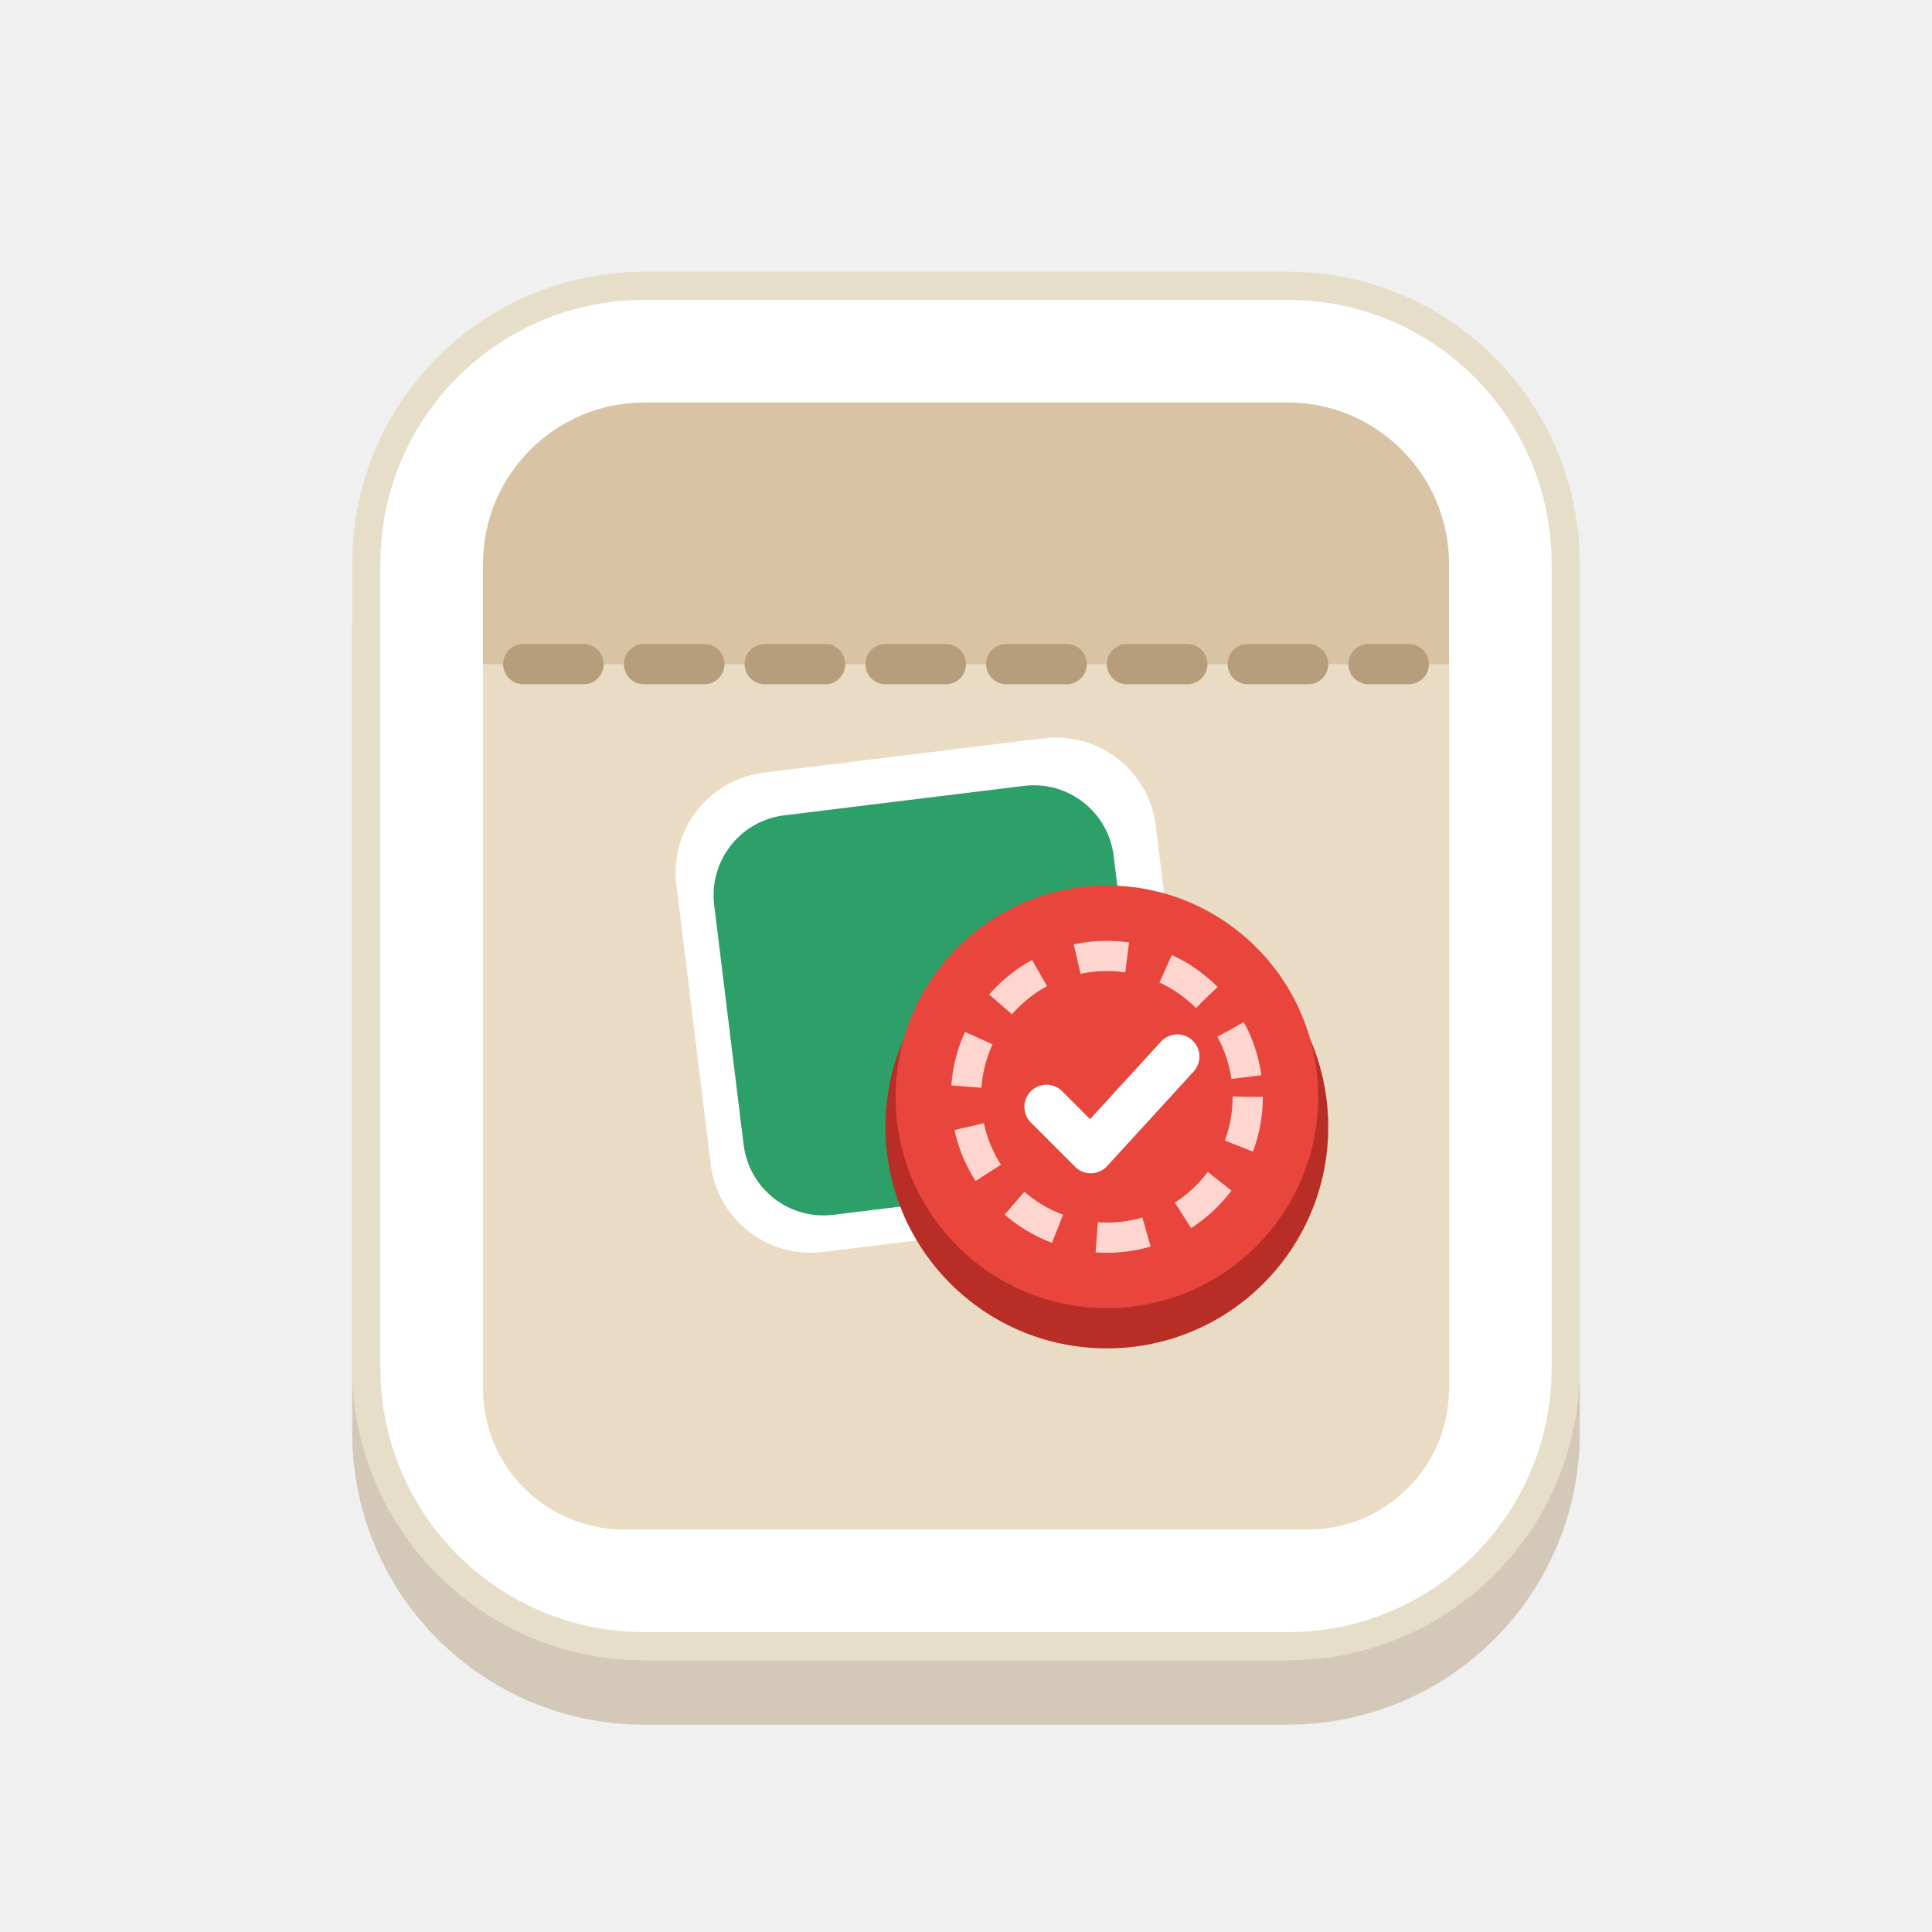
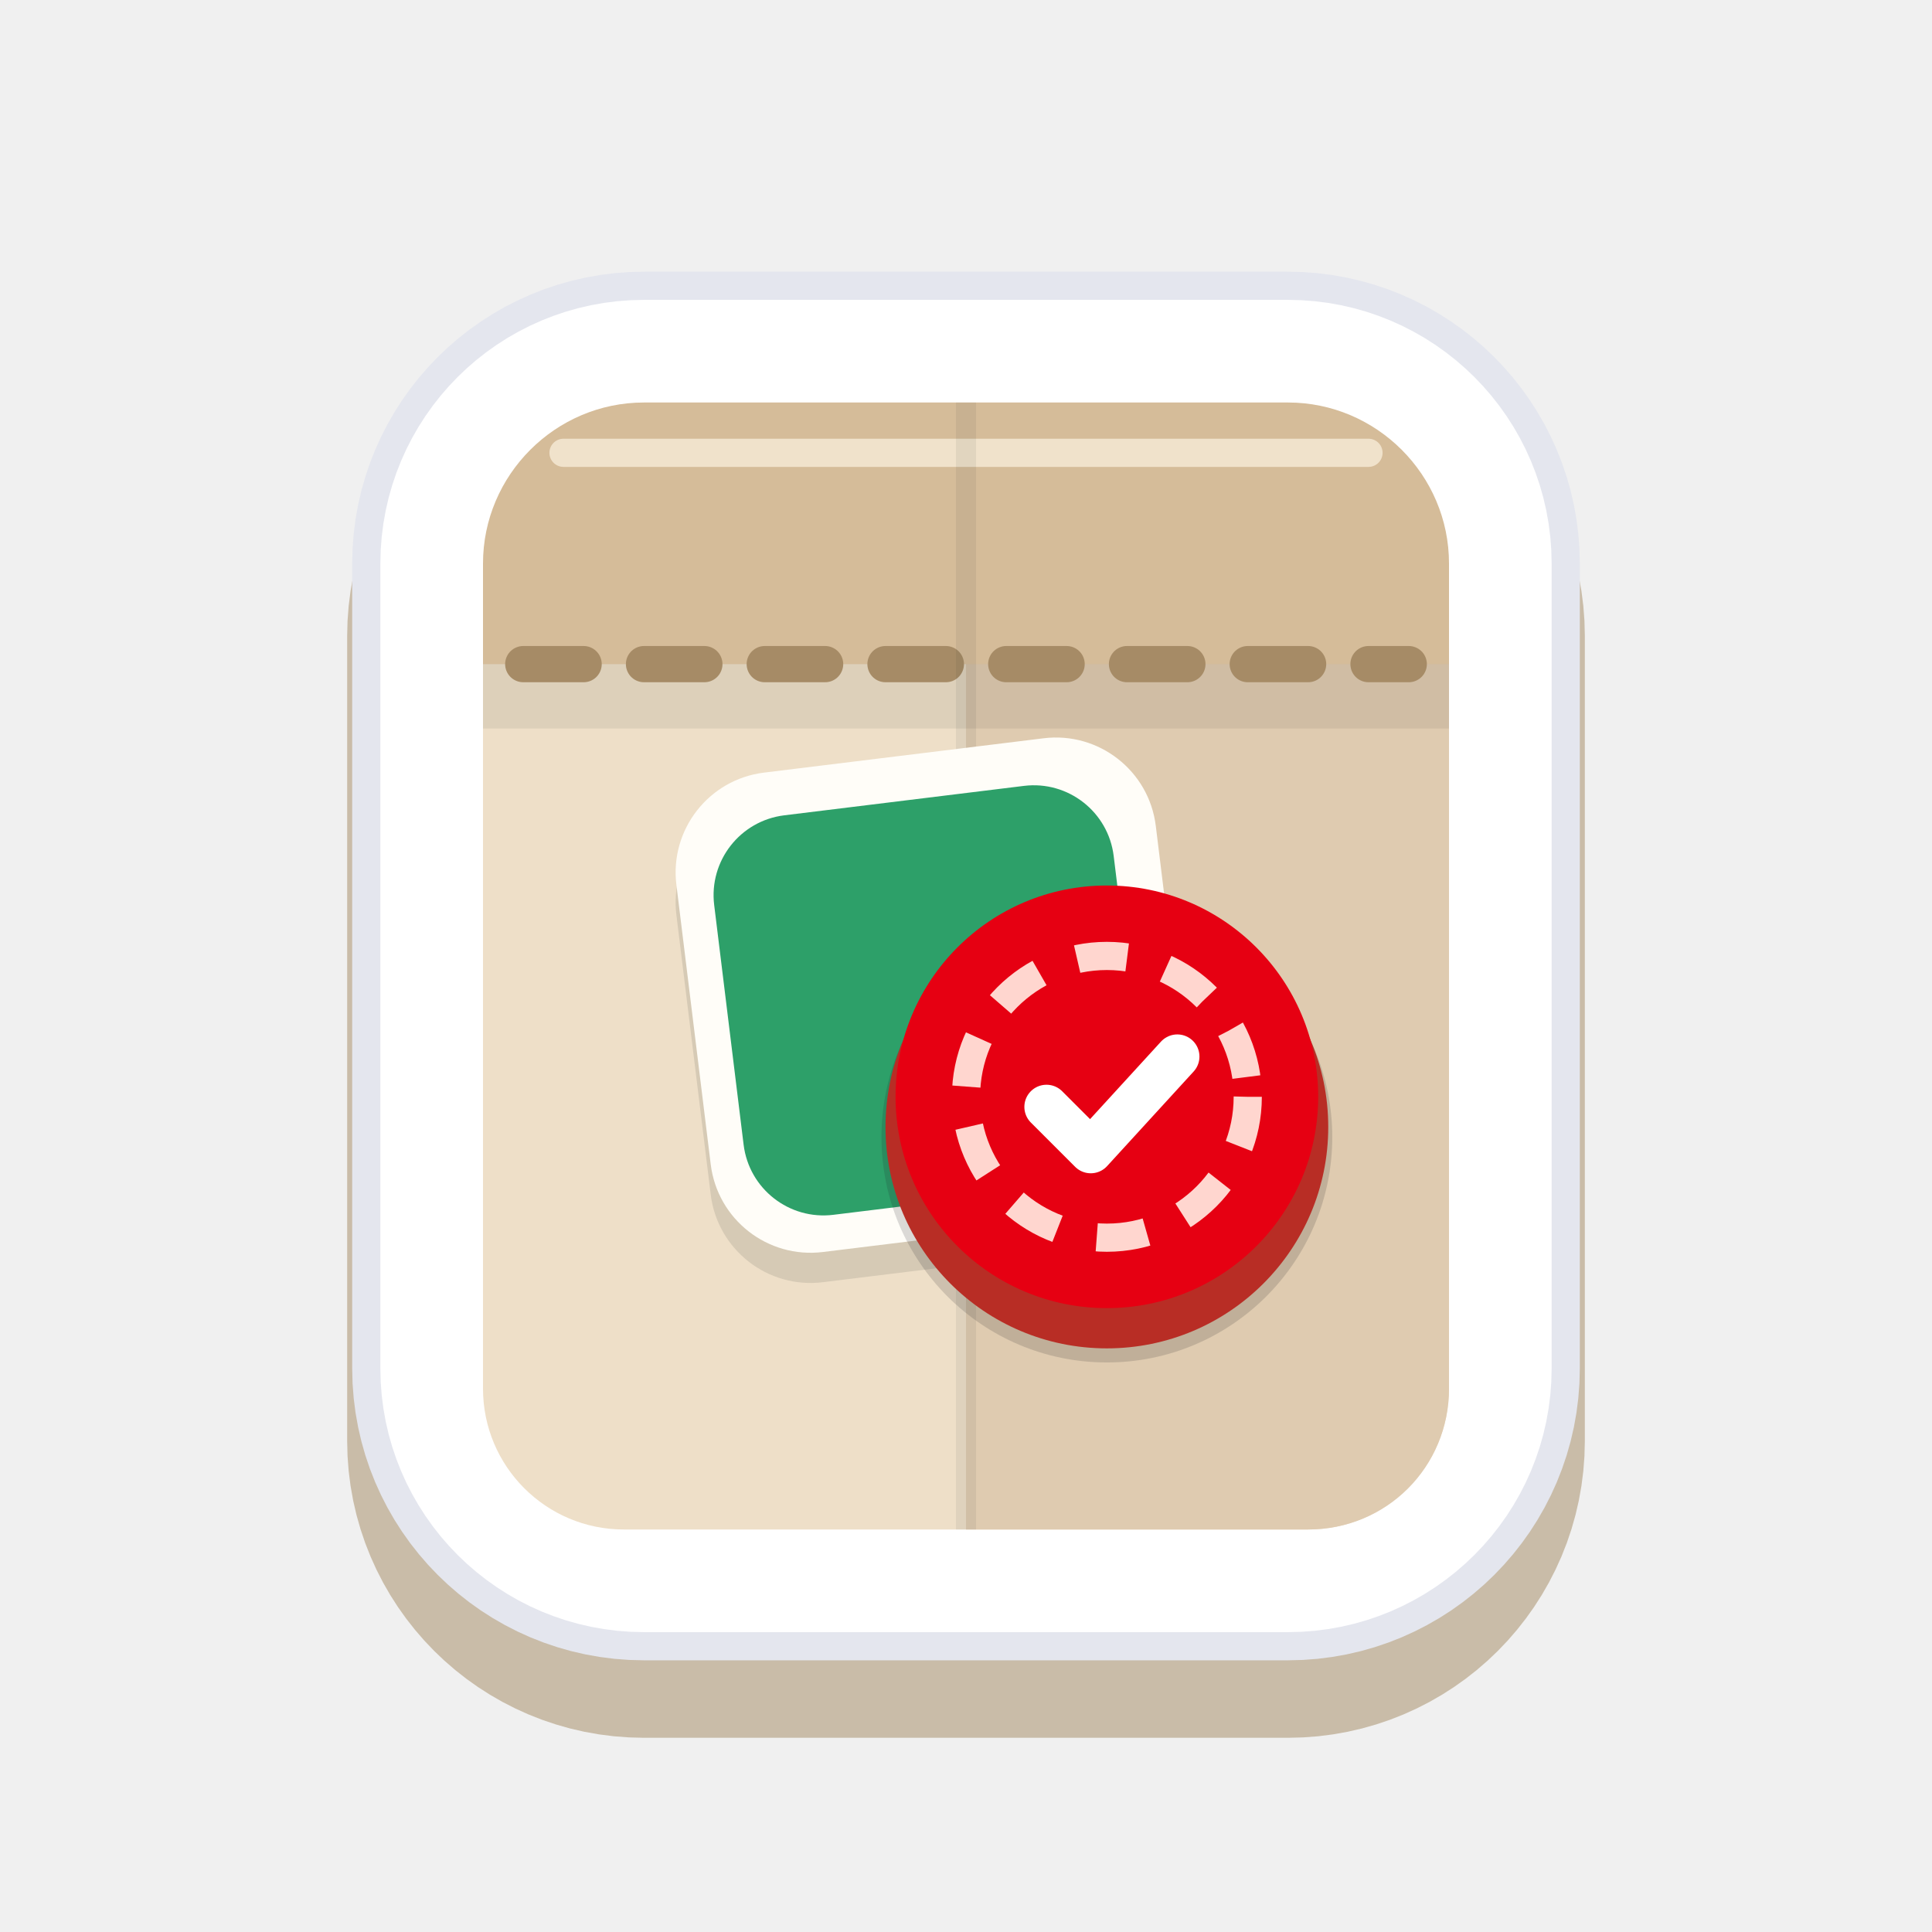
<svg xmlns="http://www.w3.org/2000/svg" viewBox="0 0 96 96" fill="none">
-   <g transform="translate(0 3.2)" stroke="#D4C9B8" stroke-width="13" stroke-linejoin="round" stroke-linecap="round" fill="#D4C9B8">
+   <g transform="translate(0 3.6)" stroke="#C9BCA8" stroke-width="13.5" stroke-linejoin="round" stroke-linecap="round" fill="#C9BCA8">
    <rect x="24" y="20" width="48" height="56" rx="8" />
  </g>
-   <g stroke="#E6DEC9" stroke-width="13" stroke-linejoin="round" stroke-linecap="round" fill="#E6DEC9">
+   <g stroke="#E4E6EE" stroke-width="13" stroke-linejoin="round" stroke-linecap="round" fill="#E4E6EE">
    <rect x="24" y="20" width="48" height="56" rx="8" />
  </g>
  <g stroke="#FFFFFF" stroke-width="10.2" stroke-linejoin="round" stroke-linecap="round" fill="#FFFFFF">
    <rect x="24" y="20" width="48" height="56" rx="8" />
  </g>
-   <rect x="24" y="22" width="48" height="54" rx="7" fill="#EADBC4" />
-   <path d="M24 28C24 23.6 27.6 20 32 20H64C68.4 20 72 23.6 72 28V33H24V28Z" fill="#D8C3A5" />
-   <path d="M26 33H70" stroke="#B69D7B" stroke-width="2" stroke-dasharray="3 3" stroke-linecap="round" />
-   <rect x="33" y="39" width="24" height="24" rx="5" transform="rotate(-7 33 39)" fill="#FFFFFF" />
+   <rect x="24" y="22" width="48" height="54" rx="7" fill="#EEDFC8" />
+   <path d="M48 22H65C68.9 22 72 25.1 72 29V69C72 72.9 68.9 76 65 76H48V22Z" fill="#DFCBB0" />
+   <path d="M24 28C24 23.6 27.6 20 32 20H64C68.4 20 72 23.6 72 28V33H24V28Z" fill="#D5BC99" />
+   <path d="M28 22.5H68" stroke="#FFF6E6" stroke-opacity="0.65" stroke-width="1.4" stroke-linecap="round" />
+   <path d="M24 33H72V36.2H24V33Z" fill="#1B1D24" fill-opacity="0.08" />
+   <path d="M26 33H70" stroke="#A68B66" stroke-width="1.8" stroke-dasharray="3 3" stroke-linecap="round" />
+   <path d="M48 20V76" stroke="#1B1D24" stroke-opacity="0.07" stroke-width="1" />
+   <rect x="33" y="40.5" width="24" height="24" rx="5" transform="rotate(-7 33 40.5)" fill="#1B1D24" fill-opacity="0.11" />
+   <rect x="33" y="39" width="24" height="24" rx="5" transform="rotate(-7 33 39)" fill="#FFFDF8" />
  <rect x="35" y="41" width="20" height="20" rx="4" transform="rotate(-7 35 41)" fill="#2DA069" />
+   <circle cx="55" cy="56.5" r="11.2" fill="#1B1D24" fill-opacity="0.16" />
  <circle cx="55" cy="56" r="11" fill="#B82D25" />
-   <circle cx="55" cy="54.5" r="10.5" fill="#E8453C" />
-   <circle cx="55" cy="54.5" r="7" stroke="#FFD6CF" stroke-width="1.5" stroke-dasharray="2.5 2" />
+   <circle cx="55" cy="54.5" r="10.5" fill="#E60012" />
+   <circle cx="55" cy="54.5" r="7" stroke="#FFD6CF" stroke-width="1.4" stroke-dasharray="2.5 2" />
  <path d="M52 55L54.2 57.2L58.5 52.5" stroke="#FFFFFF" stroke-width="2.2" stroke-linecap="round" stroke-linejoin="round" />
</svg>
